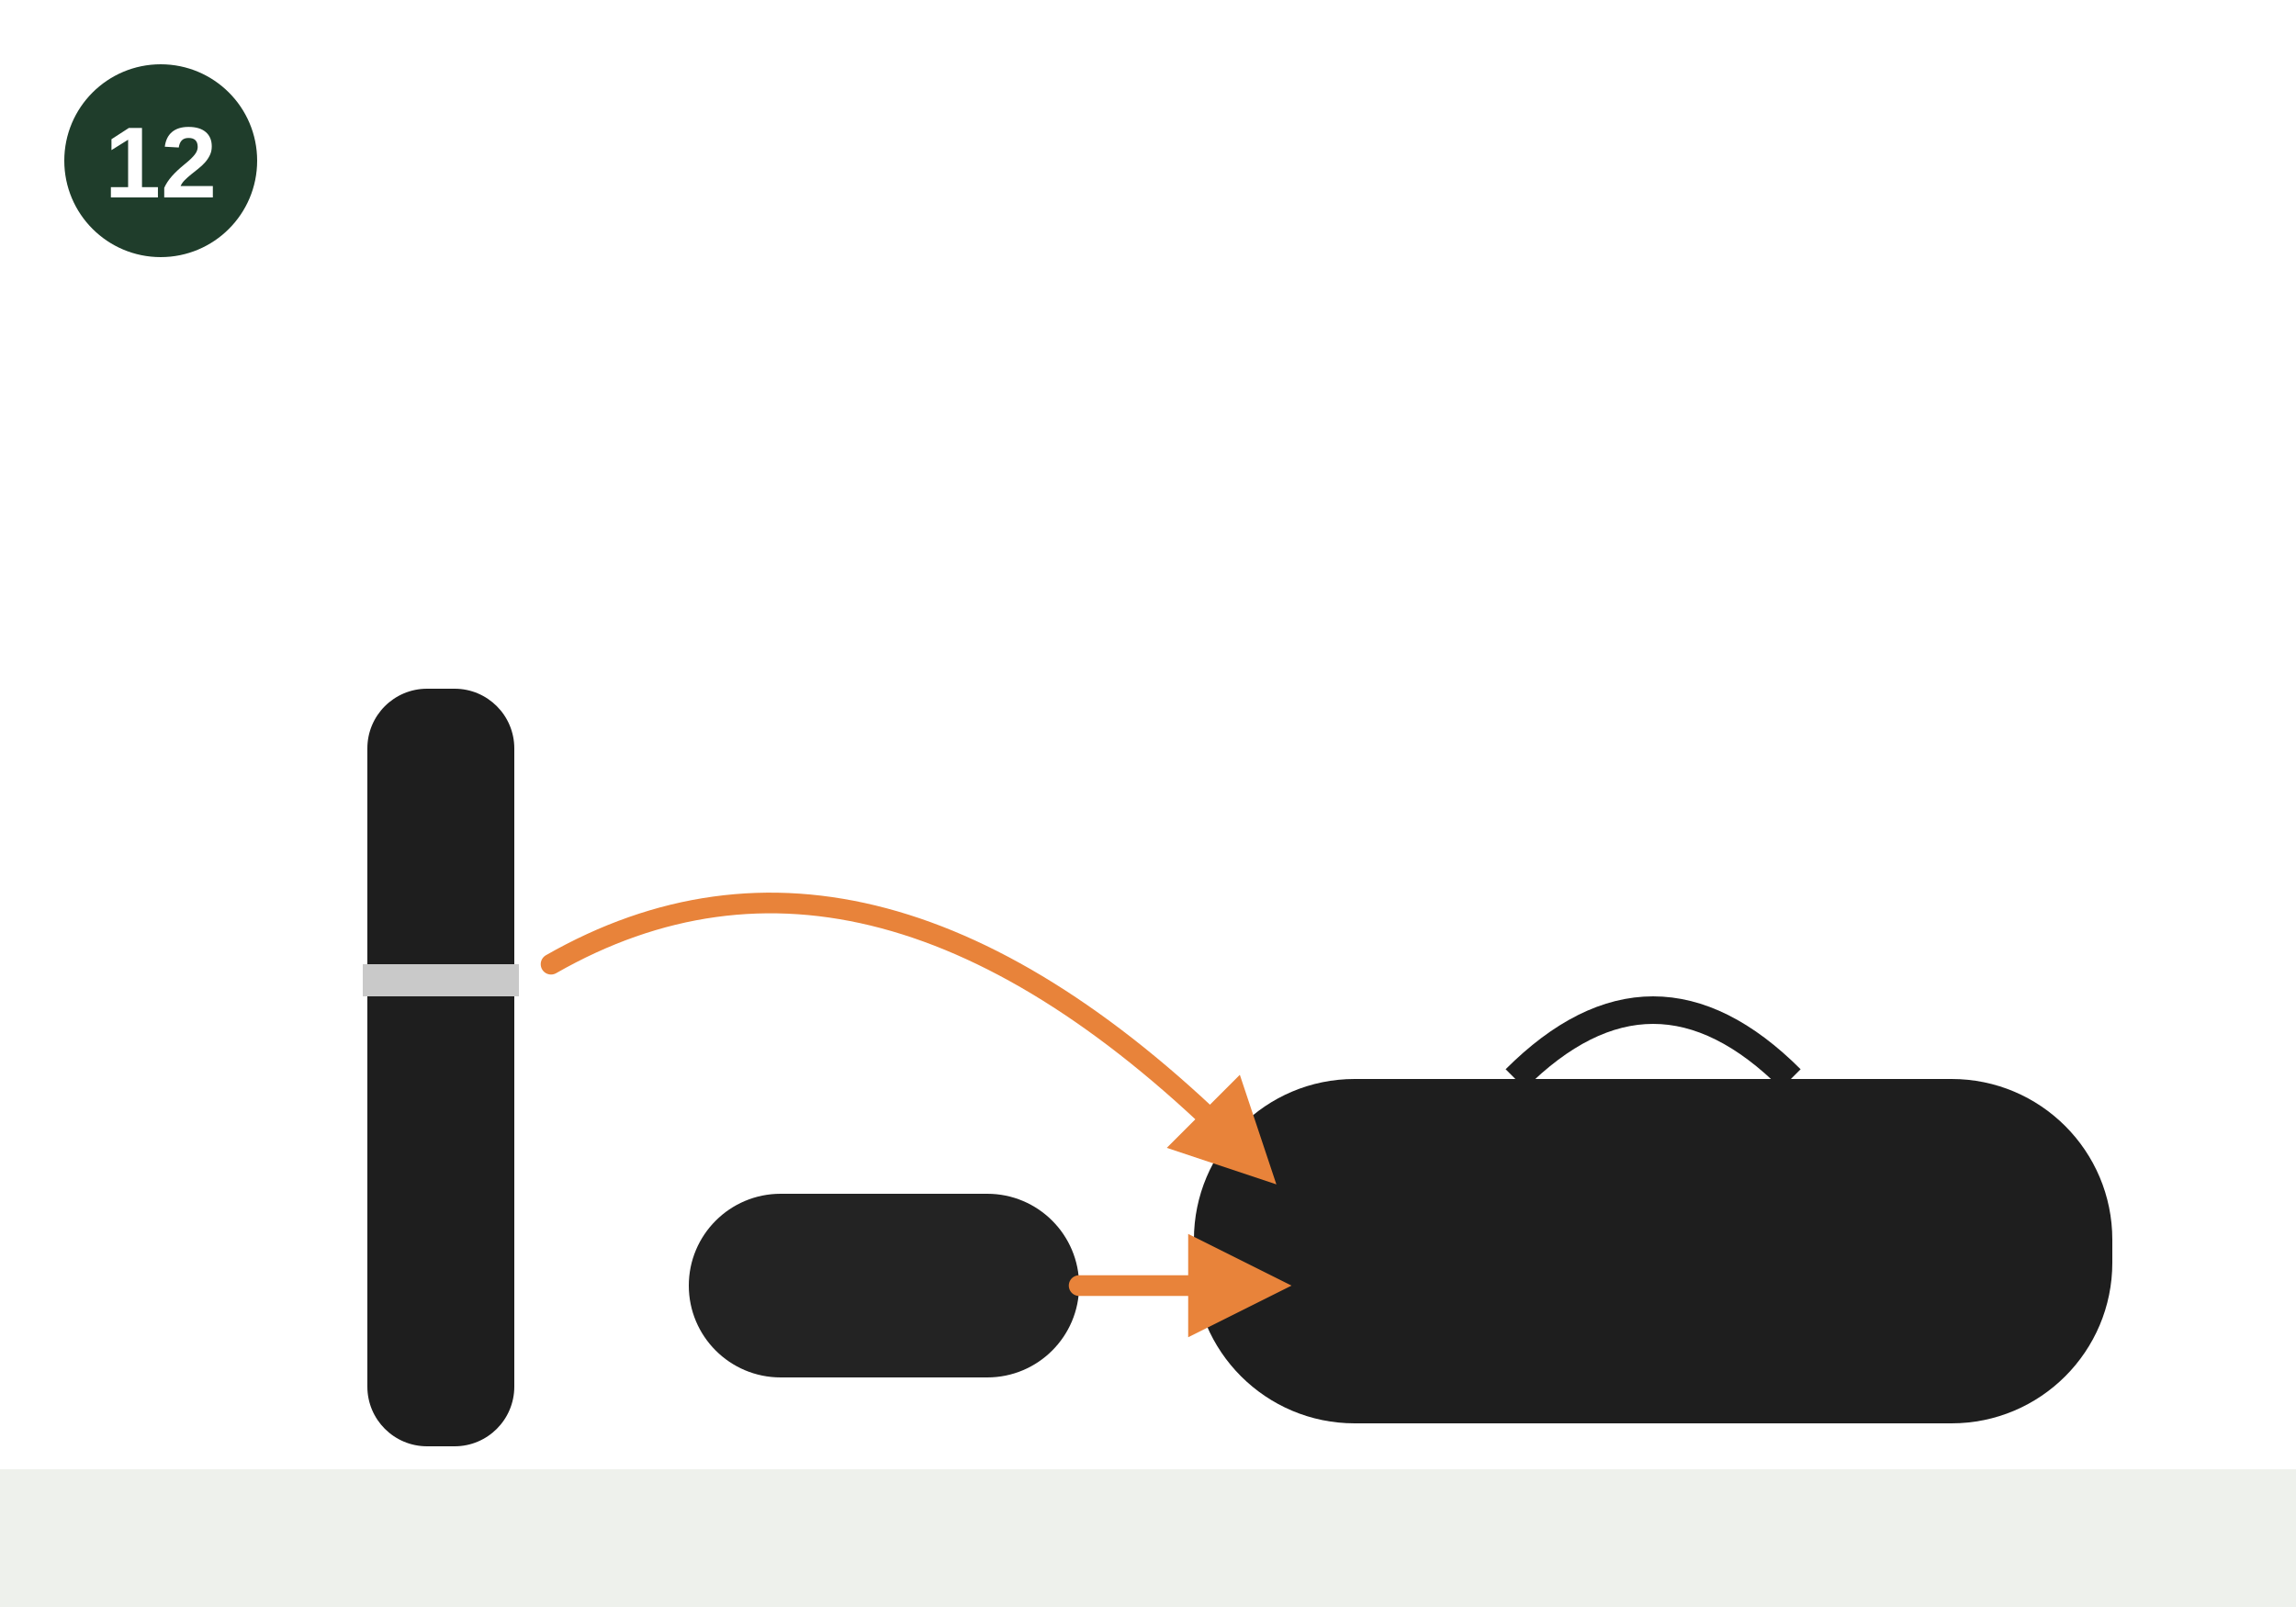
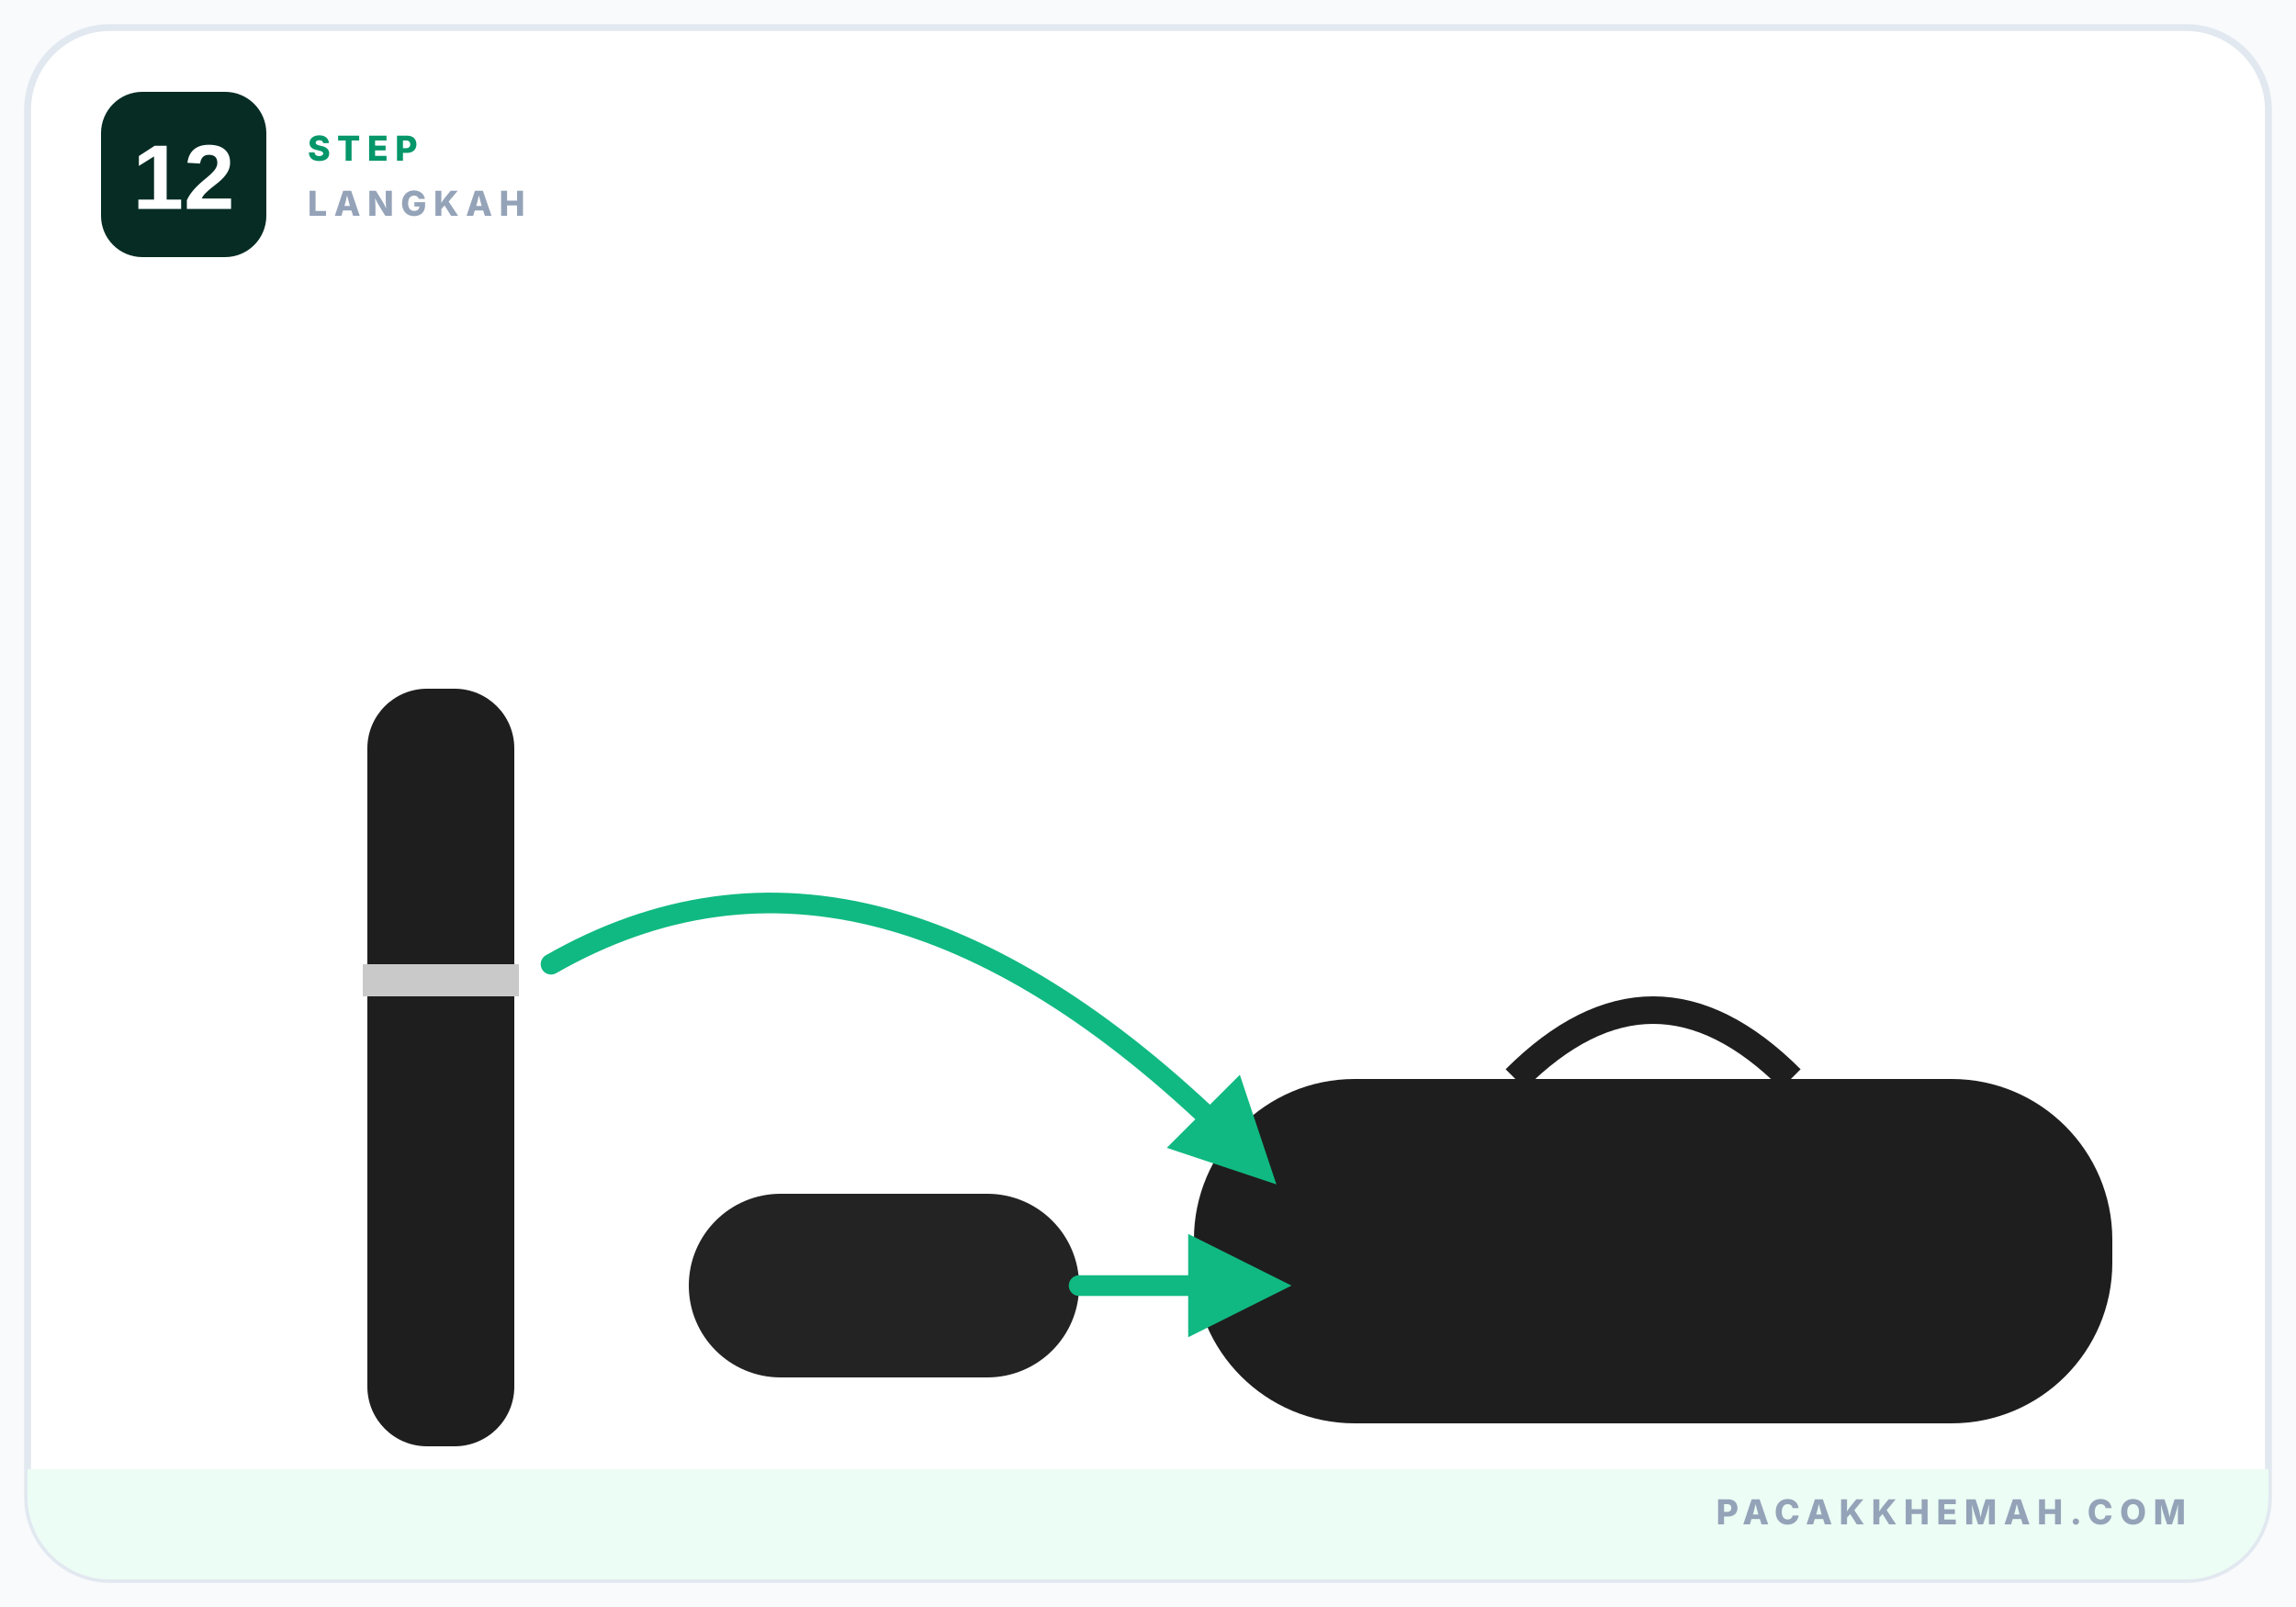
<svg xmlns="http://www.w3.org/2000/svg" viewBox="0 0 1000 700" width="1000" height="700">
  <defs>
    <marker id="ah" viewBox="0 0 10 10" refX="5" refY="5" markerWidth="5" markerHeight="5" orient="auto-start-reverse">
-       <path d="M0 0 L10 5 L0 10 z" fill="#e8833a" />
+       <path d="M0 0 L10 5 L0 10 z" fill="#10b981" />
    </marker>
  </defs>
-   <rect width="1000" height="700" fill="#ffffff" />
-   <rect x="0" y="640" width="1000" height="60" fill="#eef1ec" />
-   <rect x="160" y="300" width="64" height="330" rx="26" fill="#1e1e1e" />
-   <rect x="158" y="420" width="68" height="14" fill="#c9c9c9" />
-   <rect x="300" y="520" width="170" height="80" rx="40" fill="#232323" />
-   <rect x="520" y="470" width="400" height="150" rx="70" fill="#1e1e1e" />
-   <path d="M660 470 Q720 410 780 470" fill="none" stroke="#1e1e1e" stroke-width="12" />
-   <path d="M240 420 Q380 340 540 500" fill="none" stroke="#e8833a" stroke-width="9" stroke-linecap="round" marker-end="url(#ah)" />
-   <path d="M470 560 L540 560" fill="none" stroke="#e8833a" stroke-width="9" stroke-linecap="round" marker-end="url(#ah)" />
-   <circle cx="70" cy="70" r="42" fill="#1f3d2b" />
-   <text x="70" y="86" font-family="Arial, sans-serif" font-size="44" font-weight="bold" fill="#fff" text-anchor="middle">12</text>
+   <rect width="1000" height="700" fill="#f8fafc" />
+   <rect x="12" y="12" width="976" height="676" rx="36" fill="#ffffff" stroke="#e2e8f0" stroke-width="3" />
+   <clipPath id="cc">
+     <rect x="12" y="12" width="976" height="676" rx="36" />
+   </clipPath>
+   <g clip-path="url(#cc)">
+     <rect x="0" y="640" width="1000" height="60" fill="#ecfdf5" />
+     <rect x="160" y="300" width="64" height="330" rx="26" fill="#1e1e1e" />
+     <rect x="158" y="420" width="68" height="14" fill="#c9c9c9" />
+     <rect x="300" y="520" width="170" height="80" rx="40" fill="#232323" />
+     <rect x="520" y="470" width="400" height="150" rx="70" fill="#1e1e1e" />
+     <path d="M660 470 Q720 410 780 470" fill="none" stroke="#1e1e1e" stroke-width="12" />
+     <path d="M240 420 Q380 340 540 500" fill="none" stroke="#10b981" stroke-width="9" stroke-linecap="round" marker-end="url(#ah)" />
+     <path d="M470 560 L540 560" fill="none" stroke="#10b981" stroke-width="9" stroke-linecap="round" marker-end="url(#ah)" />
+     <rect x="44" y="40" width="72" height="72" rx="18" fill="#062c24" />
+     <text x="80" y="91" font-family="'Bricolage Grotesque','Bricolage Grotesque 96pt ExtraBold',Arial" font-weight="800" font-size="40" fill="#ffffff" text-anchor="middle">12</text>
+     <text x="134" y="70" font-family="Inter, Arial" font-weight="800" font-size="15" letter-spacing="3" fill="#059669">STEP</text>
+     <text x="134" y="94" font-family="Inter, Arial" font-weight="800" font-size="15" letter-spacing="3" fill="#94a3b8">LANGKAH</text>
+   </g>
+   <text x="952" y="664" font-family="Inter, Arial" font-weight="800" font-size="15" letter-spacing="3" fill="#94a3b8" text-anchor="end">PACAKKHEMAH.COM</text>
</svg>
